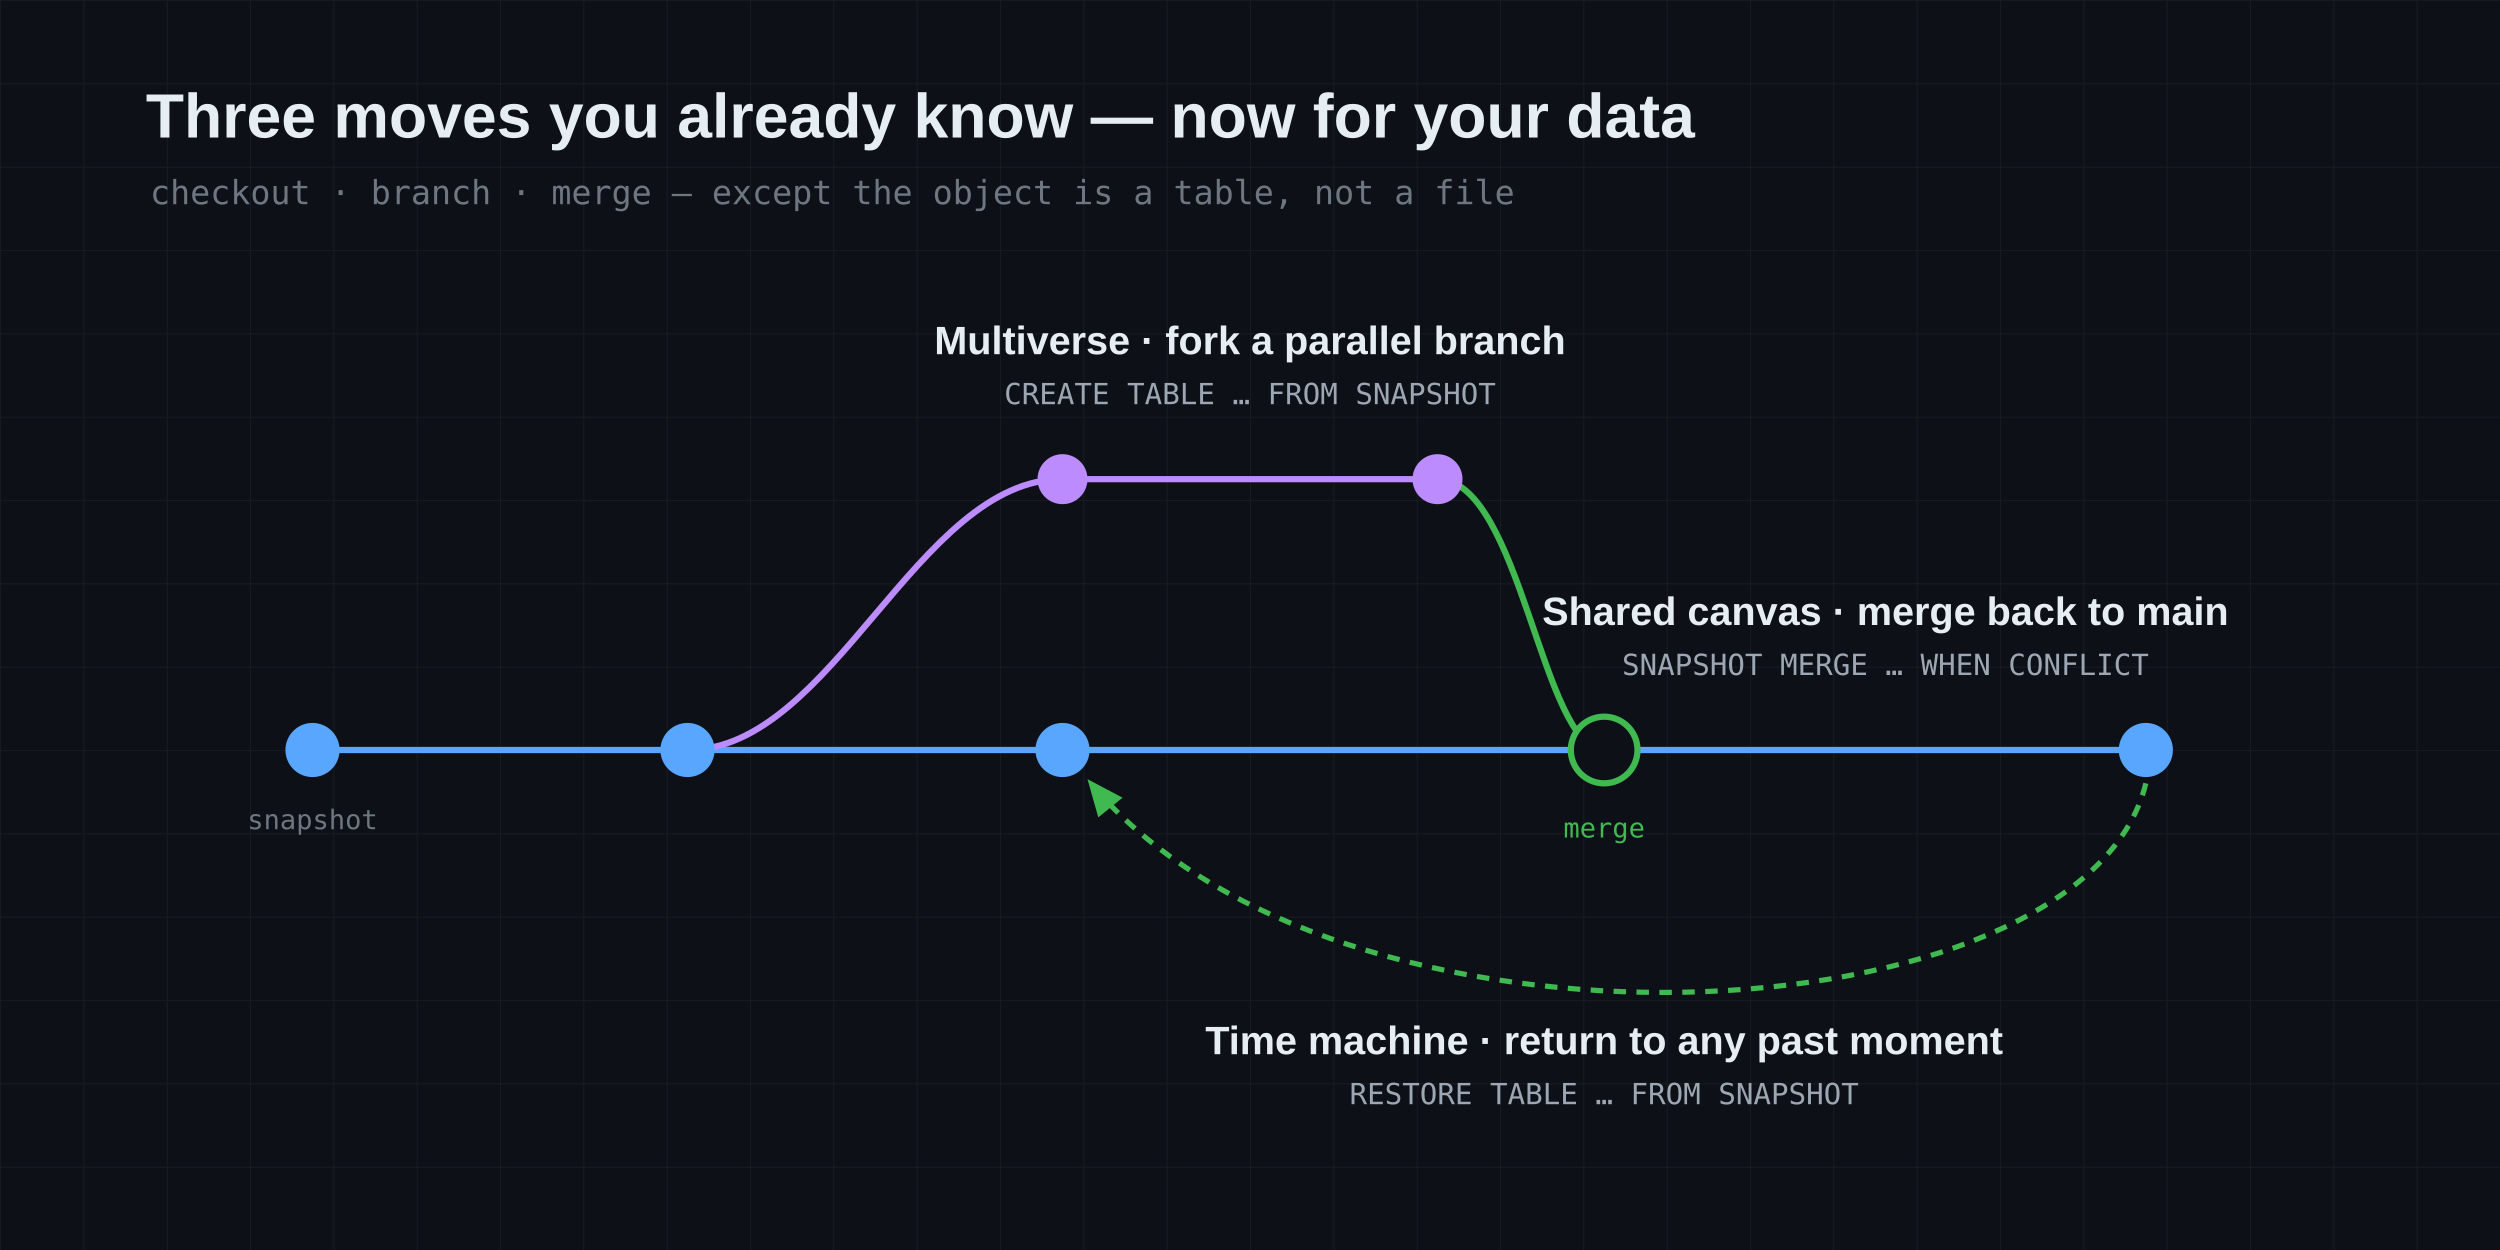
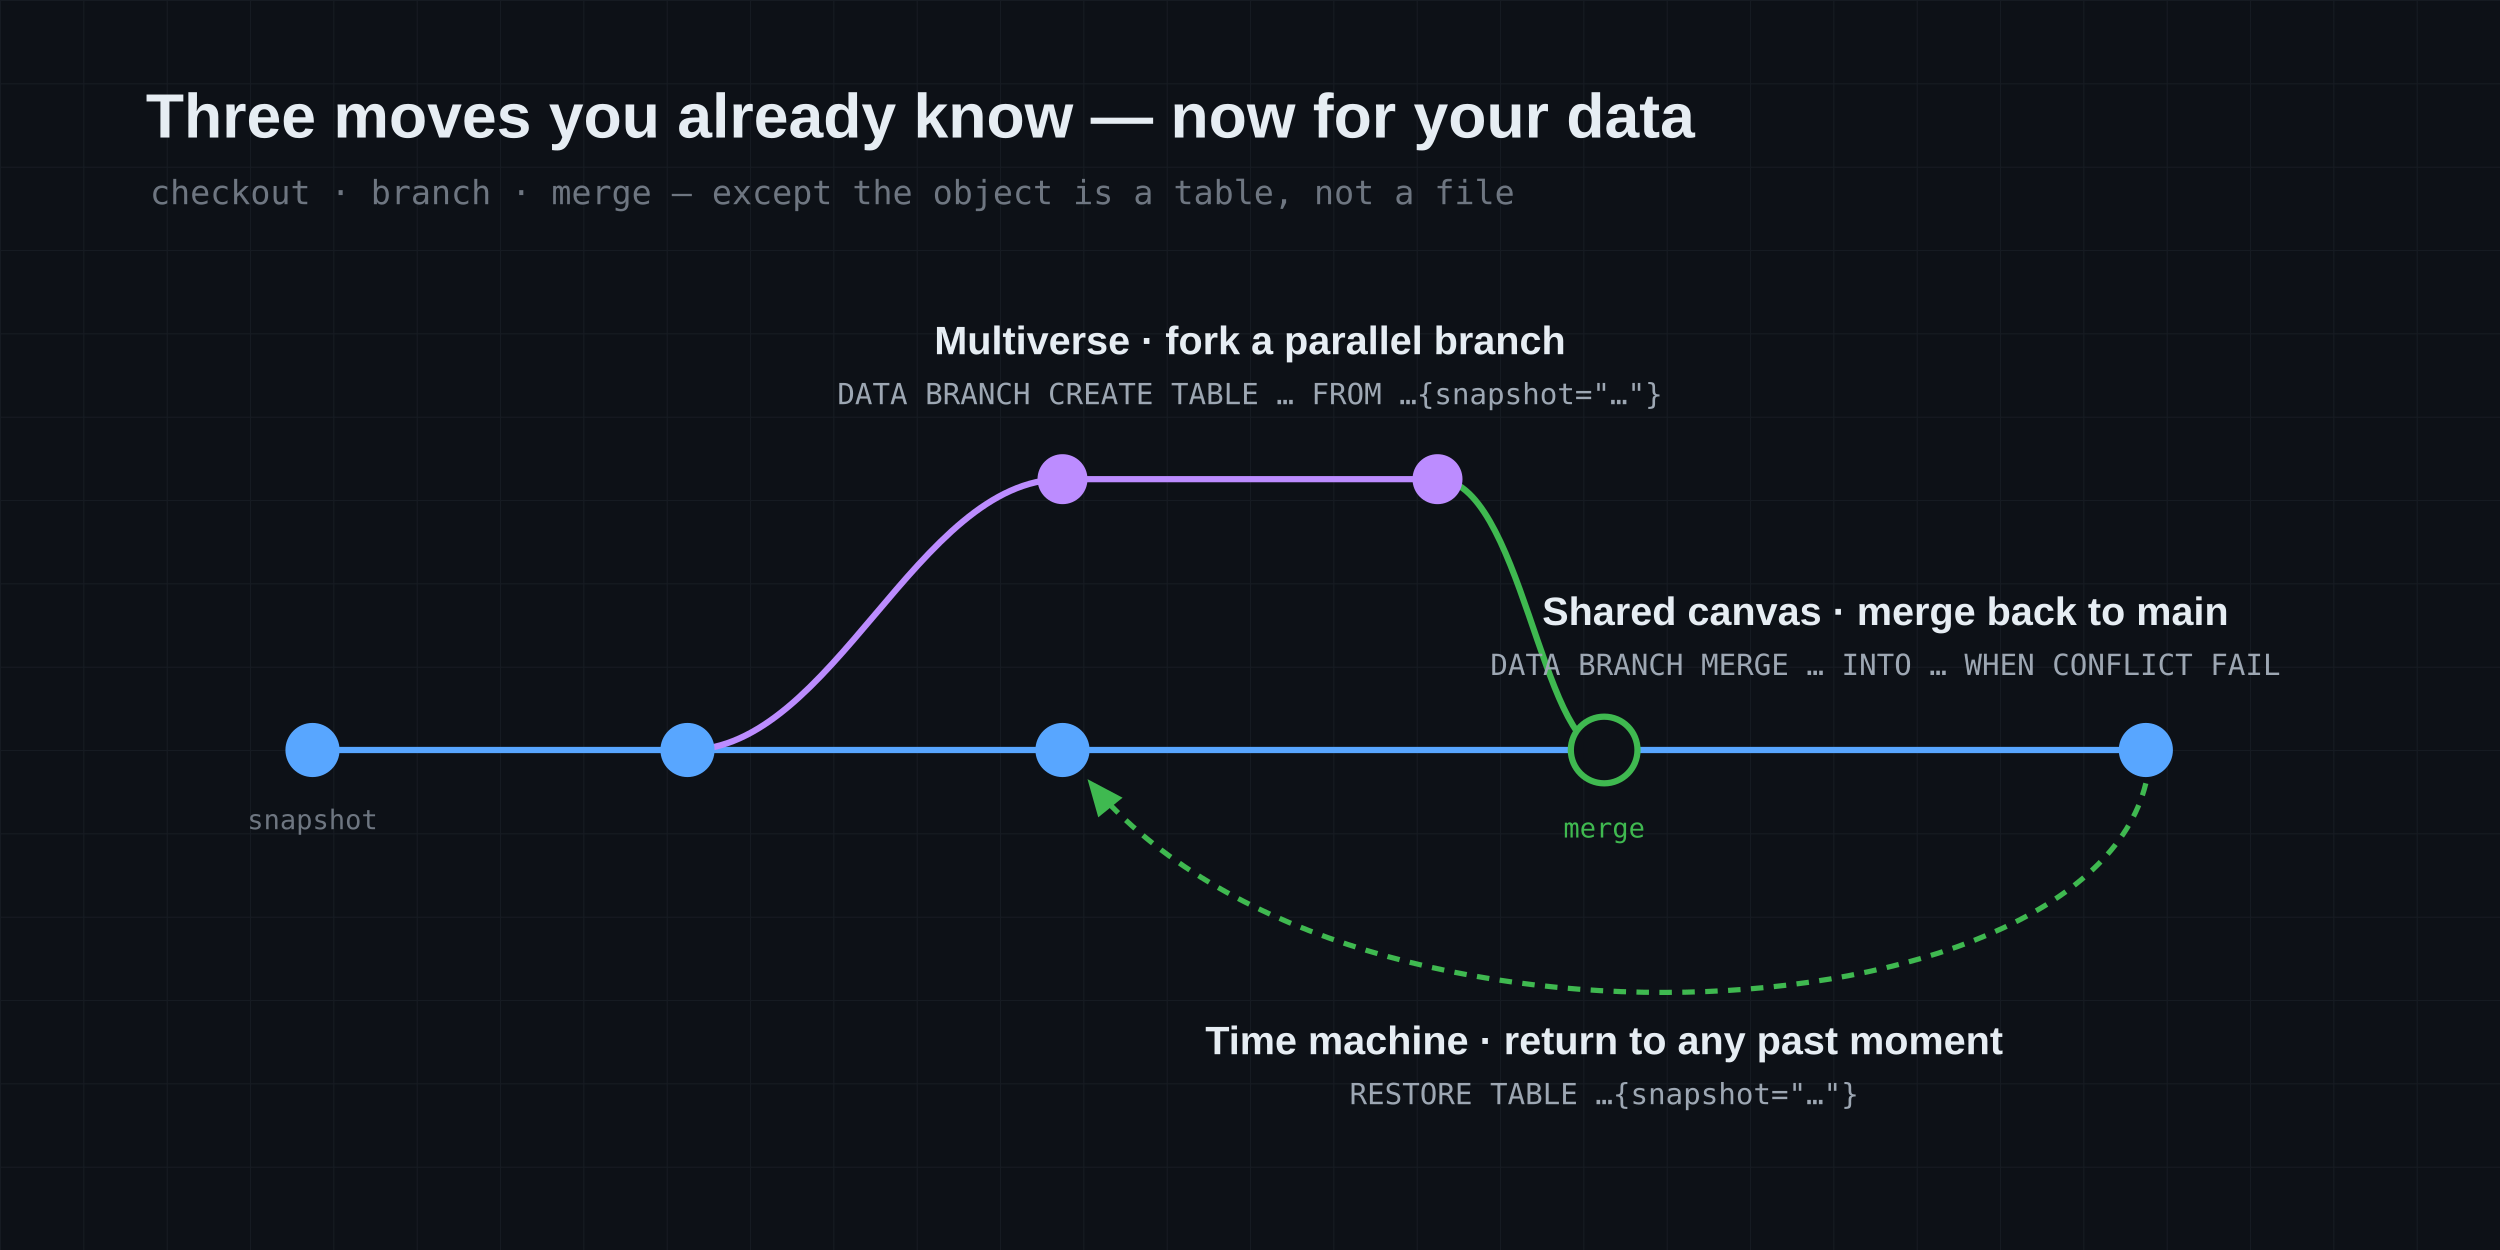
<svg xmlns="http://www.w3.org/2000/svg" viewBox="0 0 1200 600" font-family="ui-sans-serif,-apple-system,'Helvetica Neue',Arial,sans-serif">
  <defs>
    <pattern id="grid2" width="40" height="40" patternUnits="userSpaceOnUse">
      <path d="M40 0H0V40" fill="none" stroke="#161B22" stroke-width="1" />
    </pattern>
    <marker id="arrG" markerWidth="10" markerHeight="10" refX="7" refY="3" orient="auto">
      <path d="M0 0 L7 3 L0 6 Z" fill="#3FB950" />
    </marker>
    <style>
      .mono{font-family:ui-monospace,'SF Mono','JetBrains Mono',Menlo,Consolas,monospace;}
      .h{fill:#E6EDF3;} .m{fill:#9DA7B3;} .dim{fill:#6E7681;}
    </style>
  </defs>
  <rect width="1200" height="600" fill="#0D1117" />
  <rect width="1200" height="600" fill="url(#grid2)" />
  <text x="70" y="66" class="h" font-size="30" font-weight="700">Three moves you already know — now for your data</text>
  <text x="72" y="98" class="mono dim" font-size="16">checkout · branch · merge — except the object is a table, not a file</text>
  <path d="M150 360 H1030" stroke="#58A6FF" stroke-width="3" fill="none" />
  <path d="M330 360 C 400 360, 440 230, 510 230 H690" stroke="#BC8CFF" stroke-width="3" fill="none" />
  <path d="M690 230 C 730 230, 740 360, 770 360" stroke="#3FB950" stroke-width="3" fill="none" />
  <g>
    <circle cx="150" cy="360" r="13" fill="#58A6FF" />
    <circle cx="330" cy="360" r="13" fill="#58A6FF" />
    <circle cx="510" cy="360" r="13" fill="#58A6FF" />
    <circle cx="770" cy="360" r="16" fill="#0D1117" stroke="#3FB950" stroke-width="3" />
    <circle cx="1030" cy="360" r="13" fill="#58A6FF" />
    <text x="150" y="398" text-anchor="middle" class="mono dim" font-size="13">snapshot</text>
    <text x="770" y="402" text-anchor="middle" class="mono" font-size="13" fill="#3FB950">merge</text>
  </g>
  <circle cx="510" cy="230" r="12" fill="#BC8CFF" />
  <circle cx="690" cy="230" r="12" fill="#BC8CFF" />
  <text x="600" y="170" text-anchor="middle" class="h" font-size="19" font-weight="600" fill="#BC8CFF">Multiverse · fork a parallel branch</text>
-   <text x="600" y="194" text-anchor="middle" class="mono m" font-size="14">CREATE TABLE … FROM SNAPSHOT</text>
+   <text x="600" y="194" text-anchor="middle" class="mono m" font-size="14">DATA BRANCH CREATE TABLE … FROM …{snapshot="…"}</text>
  <text x="905" y="300" text-anchor="middle" class="h" font-size="19" font-weight="600" fill="#3FB950">Shared canvas · merge back to main</text>
-   <text x="905" y="324" text-anchor="middle" class="mono m" font-size="14">SNAPSHOT MERGE … WHEN CONFLICT</text>
+   <text x="905" y="324" text-anchor="middle" class="mono m" font-size="14">DATA BRANCH MERGE … INTO … WHEN CONFLICT FAIL</text>
  <path d="M1030 376 C 1000 500, 640 520, 522 374" stroke="#3FB950" stroke-width="2.5" fill="none" stroke-dasharray="6 5" marker-end="url(#arrG)" />
  <text x="770" y="506" text-anchor="middle" class="h" font-size="19" font-weight="600" fill="#3FB950">Time machine · return to any past moment</text>
-   <text x="770" y="530" text-anchor="middle" class="mono m" font-size="14">RESTORE TABLE … FROM SNAPSHOT</text>
+   <text x="770" y="530" text-anchor="middle" class="mono m" font-size="14">RESTORE TABLE …{snapshot="…"}</text>
</svg>
